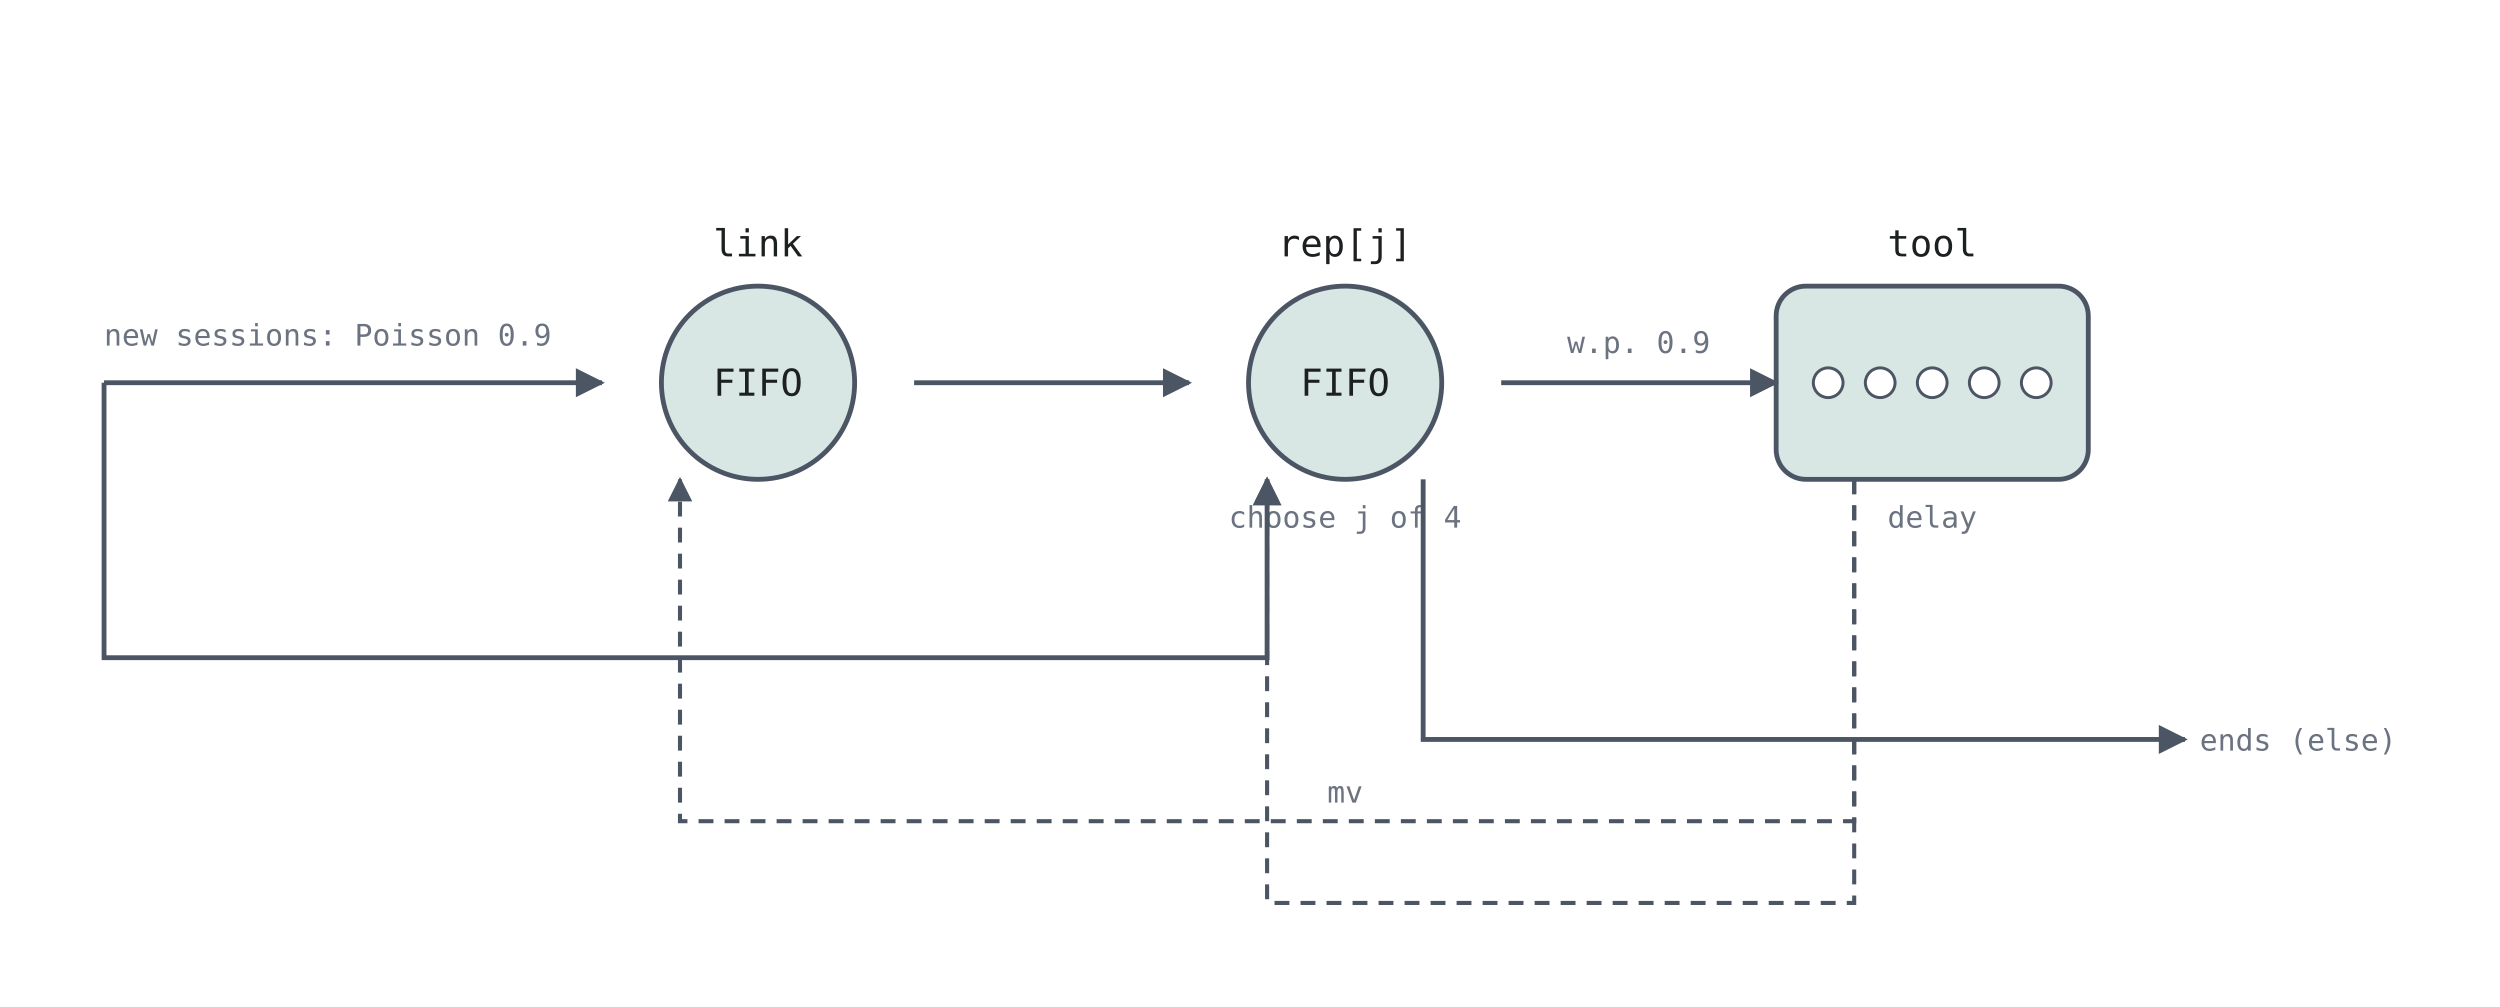
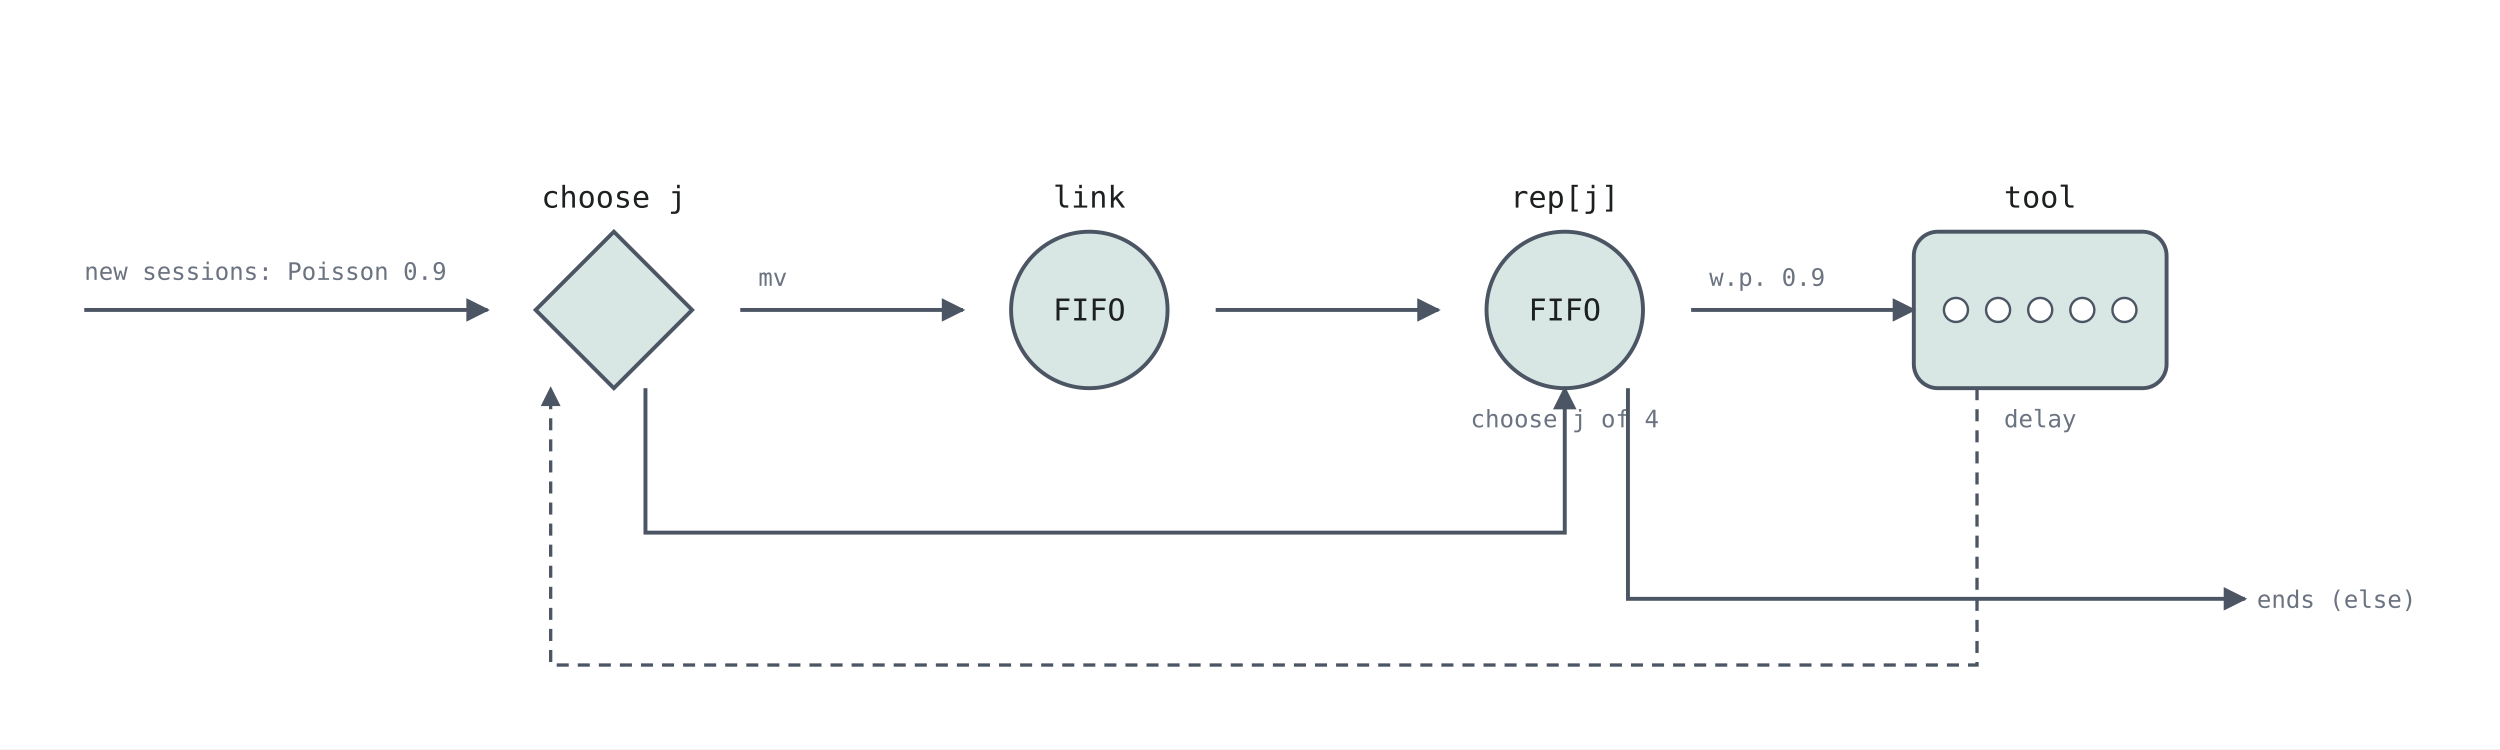
- <svg xmlns="http://www.w3.org/2000/svg" width="672.8" height="271" viewBox="0 0 672.8 271" role="img">
+ <svg xmlns="http://www.w3.org/2000/svg" width="830.8" height="249" viewBox="0 0 830.8 249" role="img">
  <style>
  text { font-family: ui-monospace, "SF Mono", Menlo, Consolas, monospace; }
  @media (prefers-color-scheme: dark) {
    text { fill: #e8e6e3; } text.dim { fill: #9aa4b2; }
    .bg { fill:#14171a }
    .solid { fill:#232a31;stroke:#b6bfcc }
    .cached { fill:#33302a }
    .instance { fill:#1a1f24;stroke:#b6bfcc }
    .enclosure { stroke:#9aa4b2 }
    .station { fill:#26403d;stroke:#b6bfcc }
    .cell { fill:#14171a;stroke:#b6bfcc }
    .rail { stroke:#b6bfcc }
    .flow { stroke:#b6bfcc }
    .back { stroke:#b6bfcc }
    .relation { stroke:#9aa4b2 }
  }
</style>
  <defs>
    <marker id="a" viewBox="0 0 10 10" refX="9" refY="5" markerWidth="6" markerHeight="6" orient="auto-start-reverse">
      <path d="M0 0 L10 5 L0 10 z" fill="context-stroke" />
    </marker>
  </defs>
-   <rect class="bg" fill="#ffffff" x="0" y="0" width="672.8" height="271" />
-   <circle class="station" fill="#d8e6e4" stroke="#4b5563" stroke-width="1.3" cx="204" cy="103" r="26" />
-   <text x="204" y="106.5" text-anchor="middle" font-size="10" fill="#1d2021">FIFO</text>
-   <text x="204" y="69" text-anchor="middle" font-size="10" fill="#1d2021">link</text>
+   <rect class="bg" fill="#ffffff" x="0" y="0" width="830.8" height="249" />
+   <polygon class="station" fill="#d8e6e4" stroke="#4b5563" stroke-width="1.3" points="204,77 230,103 204,129 178,103" />
+   <text x="204" y="69" text-anchor="middle" font-size="10" fill="#1d2021">choose j</text>
  <circle class="station" fill="#d8e6e4" stroke="#4b5563" stroke-width="1.3" cx="362" cy="103" r="26" />
  <text x="362" y="106.5" text-anchor="middle" font-size="10" fill="#1d2021">FIFO</text>
-   <text x="362" y="69" text-anchor="middle" font-size="10" fill="#1d2021">rep[j]</text>
-   <text x="362" y="142" text-anchor="middle" font-size="8" fill="#6b7280" class="dim">choose j of 4</text>
-   <rect class="station" fill="#d8e6e4" stroke="#4b5563" stroke-width="1.3" x="478" y="77" width="84" height="52" rx="8" />
-   <circle class="cell" fill="#ffffff" stroke="#4b5563" stroke-width=".8" cx="492" cy="103" r="4" />
-   <circle class="cell" fill="#ffffff" stroke="#4b5563" stroke-width=".8" cx="506" cy="103" r="4" />
-   <circle class="cell" fill="#ffffff" stroke="#4b5563" stroke-width=".8" cx="520" cy="103" r="4" />
-   <circle class="cell" fill="#ffffff" stroke="#4b5563" stroke-width=".8" cx="534" cy="103" r="4" />
-   <circle class="cell" fill="#ffffff" stroke="#4b5563" stroke-width=".8" cx="548" cy="103" r="4" />
-   <text x="520" y="69" text-anchor="middle" font-size="10" fill="#1d2021">tool</text>
-   <text x="520" y="142" text-anchor="middle" font-size="8" fill="#6b7280" class="dim">delay</text>
+   <text x="362" y="69" text-anchor="middle" font-size="10" fill="#1d2021">link</text>
+   <circle class="station" fill="#d8e6e4" stroke="#4b5563" stroke-width="1.3" cx="520" cy="103" r="26" />
+   <text x="520" y="106.5" text-anchor="middle" font-size="10" fill="#1d2021">FIFO</text>
+   <text x="520" y="69" text-anchor="middle" font-size="10" fill="#1d2021">rep[j]</text>
+   <text x="520" y="142" text-anchor="middle" font-size="8" fill="#6b7280" class="dim">choose j of 4</text>
+   <rect class="station" fill="#d8e6e4" stroke="#4b5563" stroke-width="1.3" x="636" y="77" width="84" height="52" rx="8" />
+   <circle class="cell" fill="#ffffff" stroke="#4b5563" stroke-width=".8" cx="650" cy="103" r="4" />
+   <circle class="cell" fill="#ffffff" stroke="#4b5563" stroke-width=".8" cx="664" cy="103" r="4" />
+   <circle class="cell" fill="#ffffff" stroke="#4b5563" stroke-width=".8" cx="678" cy="103" r="4" />
+   <circle class="cell" fill="#ffffff" stroke="#4b5563" stroke-width=".8" cx="692" cy="103" r="4" />
+   <circle class="cell" fill="#ffffff" stroke="#4b5563" stroke-width=".8" cx="706" cy="103" r="4" />
+   <text x="678" y="69" text-anchor="middle" font-size="10" fill="#1d2021">tool</text>
+   <text x="678" y="142" text-anchor="middle" font-size="8" fill="#6b7280" class="dim">delay</text>
  <path class="flow" fill="none" stroke="#4b5563" stroke-width="1.3" d="M28 103 L162 103" marker-end="url(#a)" />
  <text x="28" y="93" text-anchor="start" font-size="8" fill="#6b7280" class="dim">new sessions: Poisson 0.9</text>
  <path class="flow" fill="none" stroke="#4b5563" stroke-width="1.3" d="M246 103 L320 103" marker-end="url(#a)" />
-   <path class="flow" fill="none" stroke="#4b5563" stroke-width="1.3" d="M28 103 L28 177 L341 177 L341 129" marker-end="url(#a)" />
+   <text x="252" y="95" text-anchor="start" font-size="8" fill="#6b7280" class="dim">mv</text>
  <path class="flow" fill="none" stroke="#4b5563" stroke-width="1.3" d="M404 103 L478 103" marker-end="url(#a)" />
-   <text x="441" y="95" text-anchor="middle" font-size="8" fill="#6b7280" class="dim">w.p. 0.9</text>
-   <path class="flow" fill="none" stroke="#4b5563" stroke-width="1.3" d="M383 129 L383 199 L588 199" marker-end="url(#a)" />
-   <text x="592" y="202" text-anchor="start" font-size="8" fill="#6b7280" class="dim">ends (else)</text>
-   <path class="back" fill="none" stroke="#4b5563" stroke-width="1.1" stroke-dasharray="4 3" d="M499 129 L499 221 L183 221 L183 129" marker-end="url(#a)" />
-   <text x="362" y="216" text-anchor="middle" font-size="8" fill="#6b7280" class="dim">mv</text>
-   <path class="back" fill="none" stroke="#4b5563" stroke-width="1.1" stroke-dasharray="4 3" d="M499 129 L499 243 L341 243 L341 129" marker-end="url(#a)" />
+   <path class="flow" fill="none" stroke="#4b5563" stroke-width="1.3" d="M214.5 129 L214.5 177 L520 177 L520 129" marker-end="url(#a)" />
+   <path class="flow" fill="none" stroke="#4b5563" stroke-width="1.3" d="M562 103 L636 103" marker-end="url(#a)" />
+   <text x="568" y="95" text-anchor="start" font-size="8" fill="#6b7280" class="dim">w.p. 0.9</text>
+   <path class="flow" fill="none" stroke="#4b5563" stroke-width="1.3" d="M541 129 L541 199 L746 199" marker-end="url(#a)" />
+   <text x="750" y="202" text-anchor="start" font-size="8" fill="#6b7280" class="dim">ends (else)</text>
+   <path class="back" fill="none" stroke="#4b5563" stroke-width="1.1" stroke-dasharray="4 3" d="M657 129 L657 221 L183 221 L183 129" marker-end="url(#a)" />
</svg>
